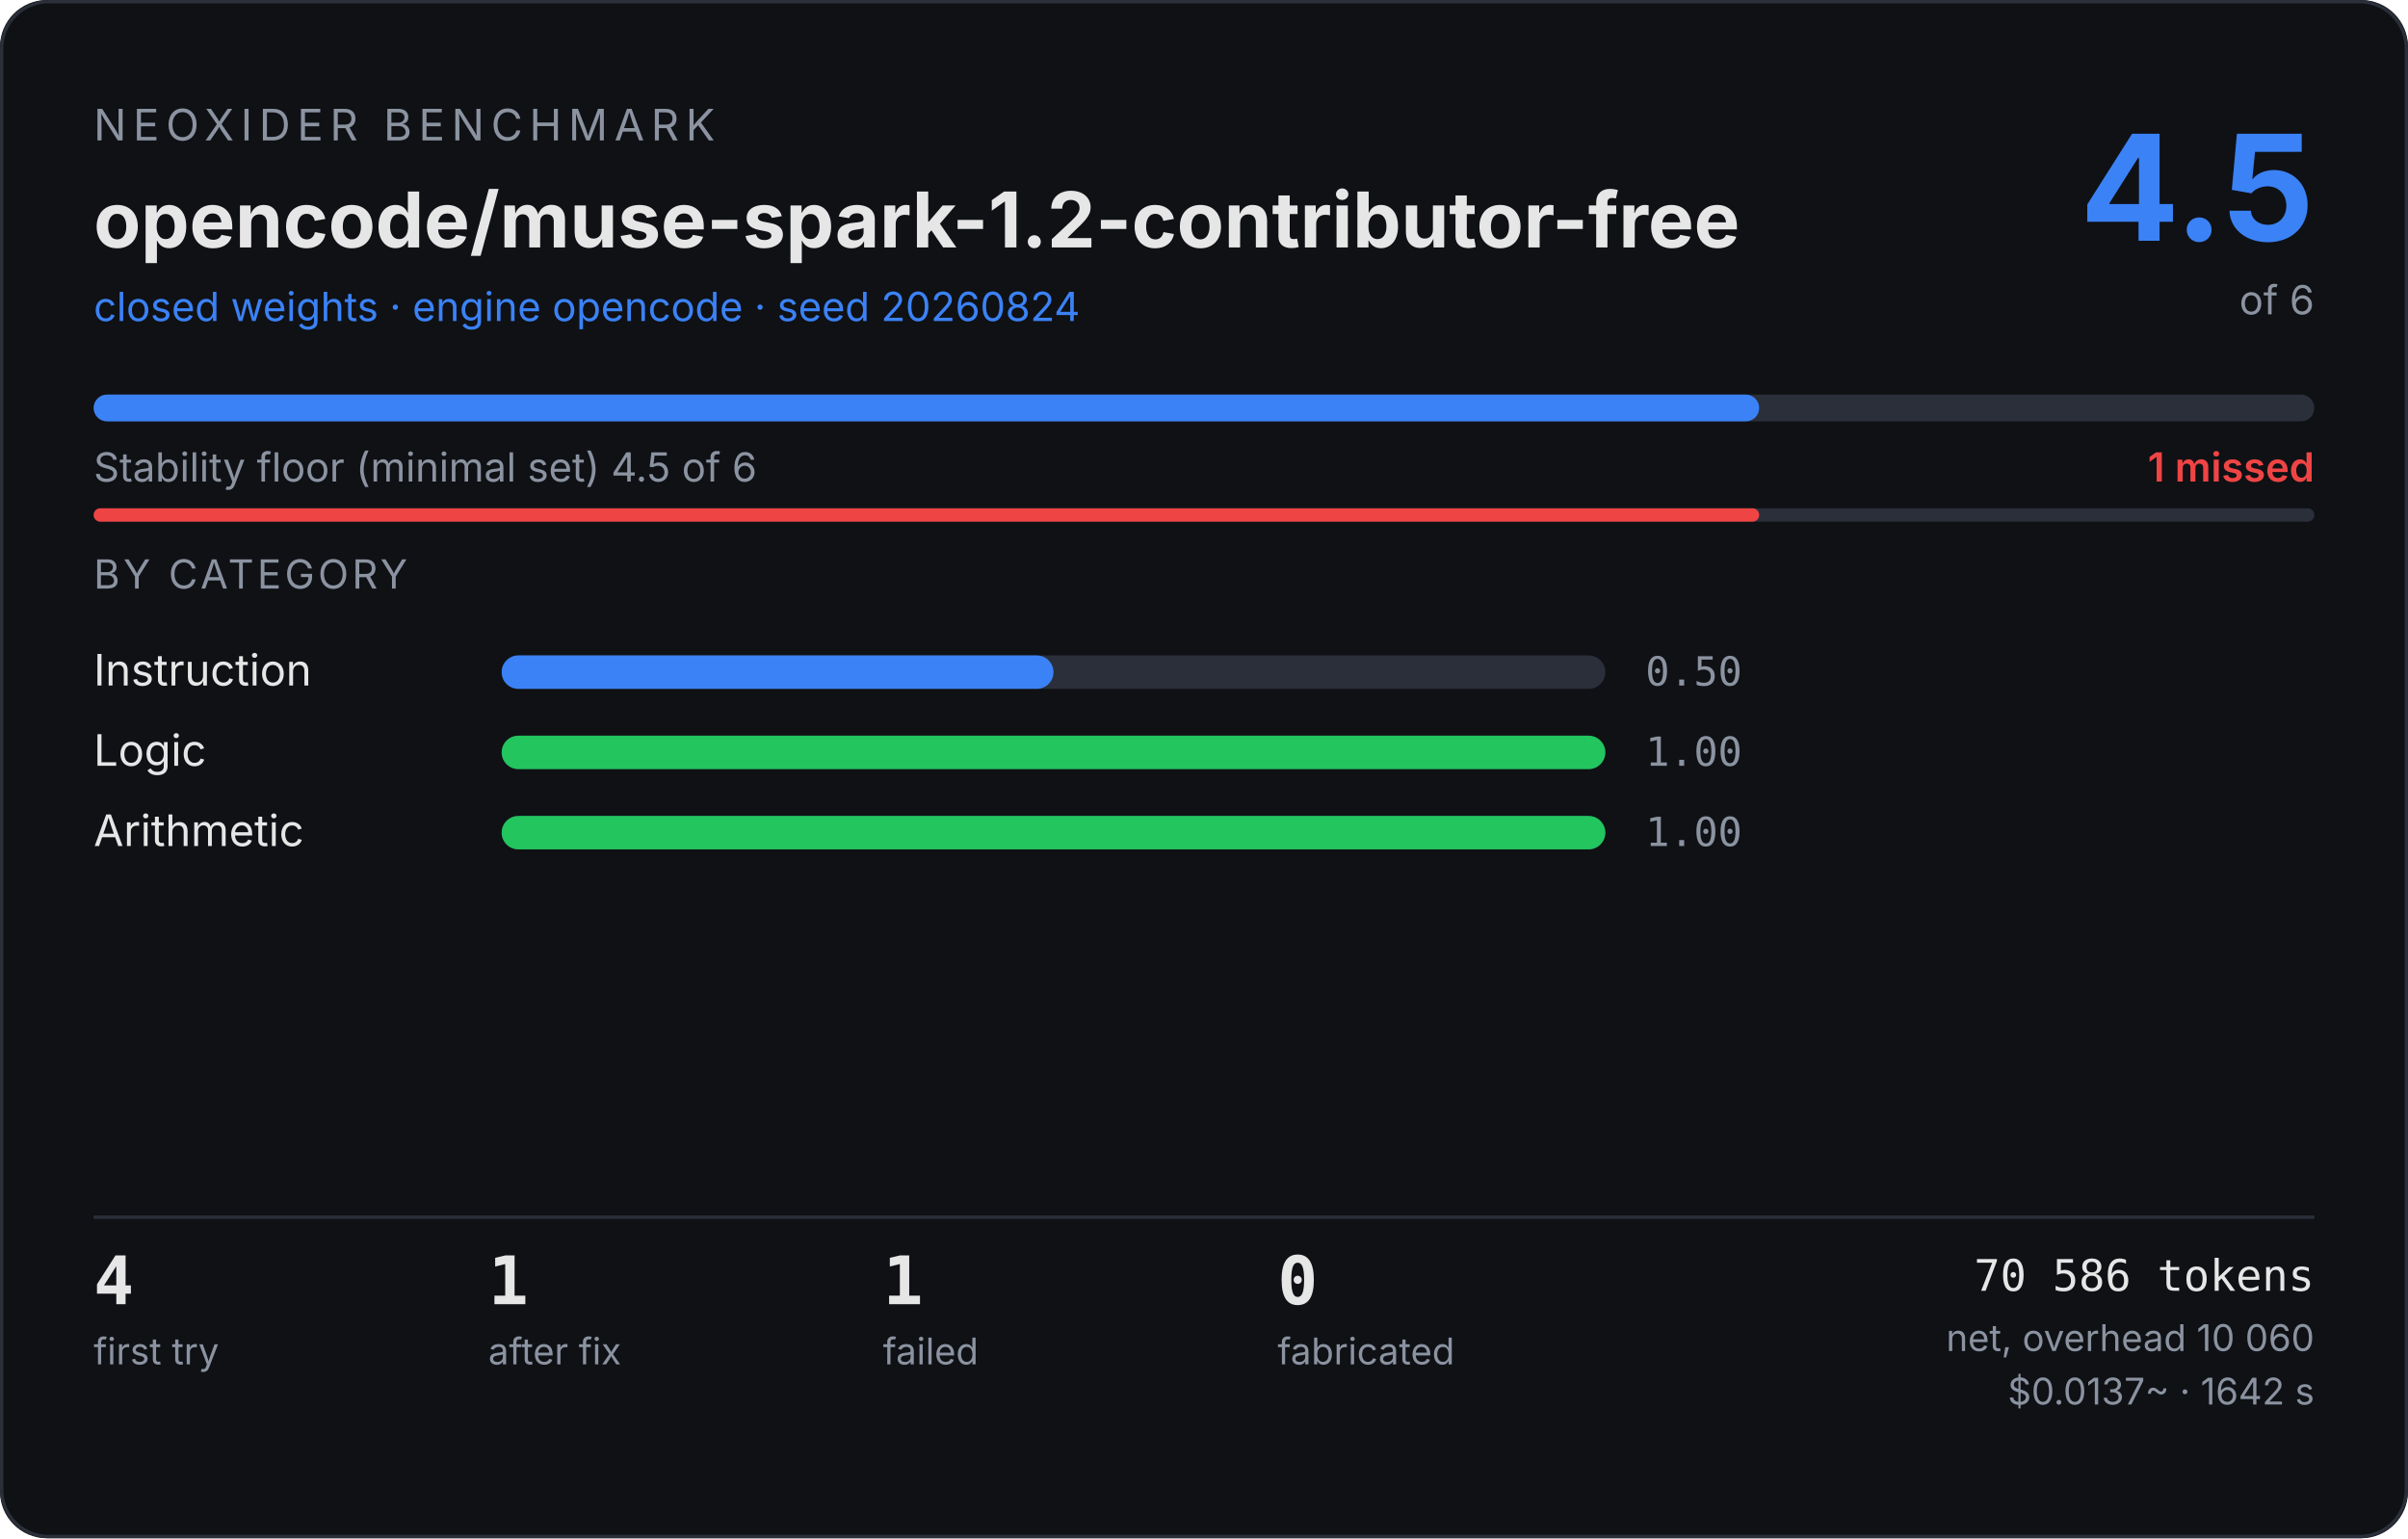
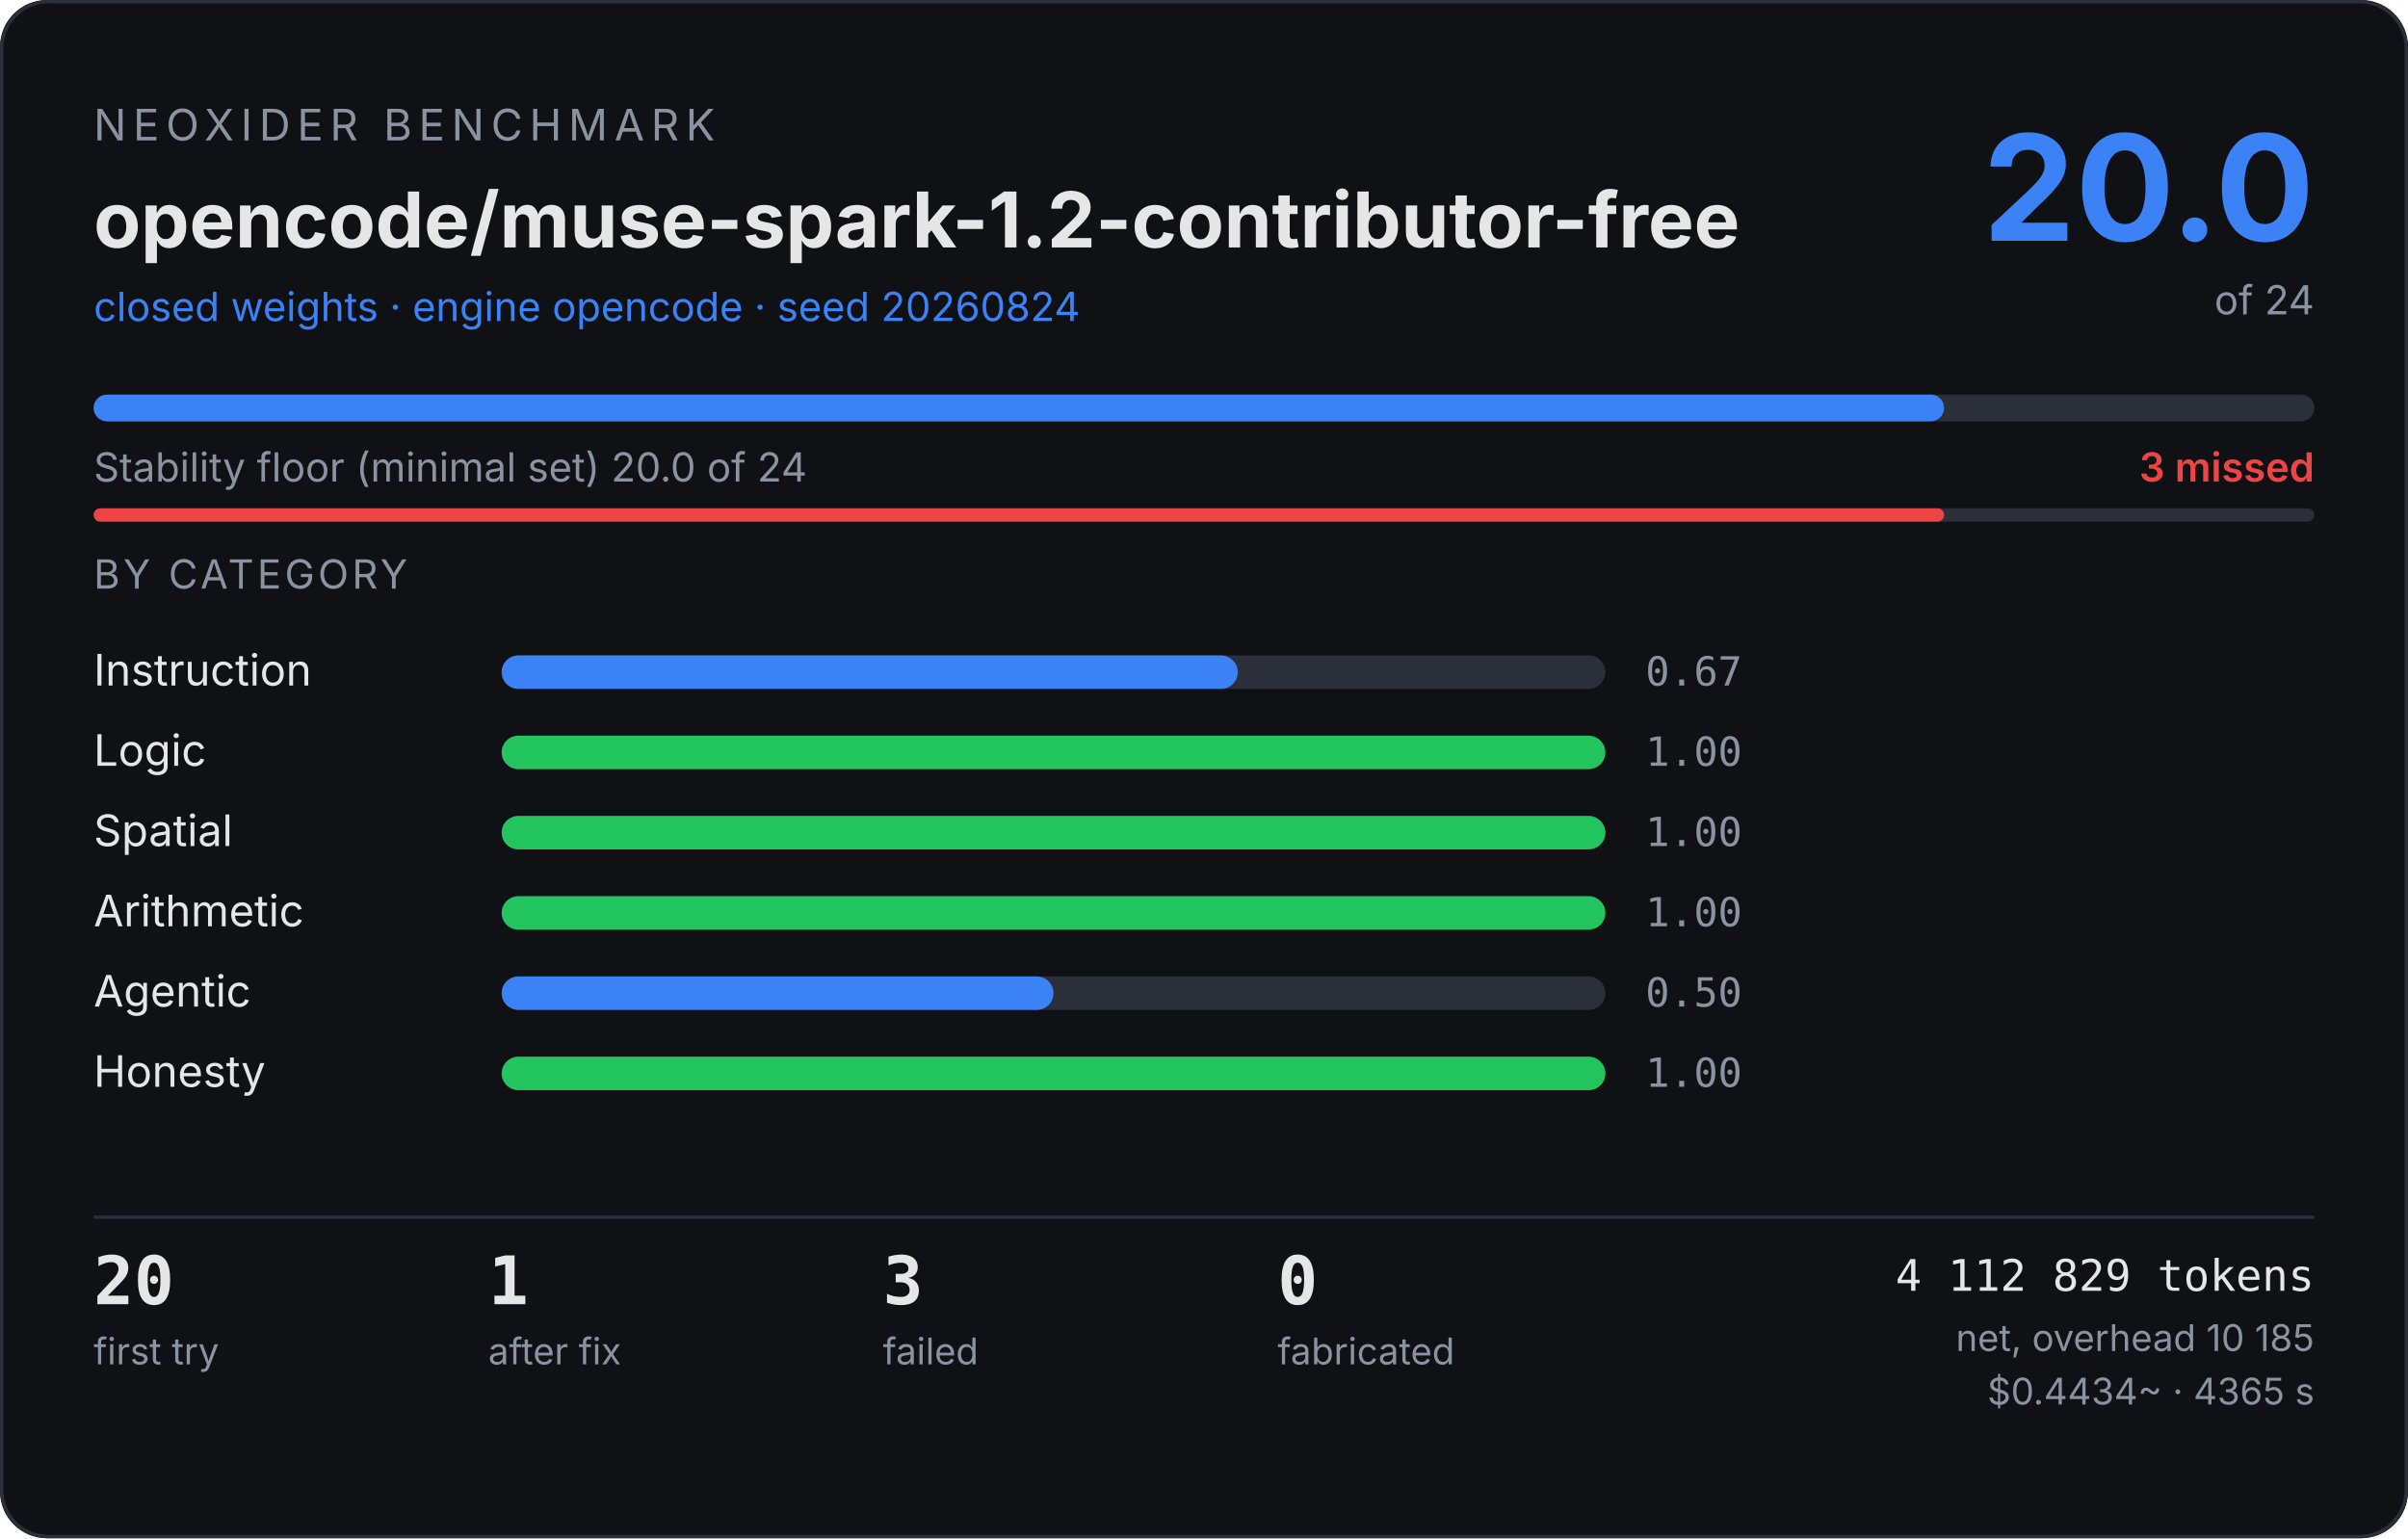
<svg xmlns="http://www.w3.org/2000/svg" width="720" height="460" viewBox="0 0 720 460" font-family="system-ui,-apple-system,Segoe UI,sans-serif">
  <rect width="720" height="460" rx="14" fill="#0f1115" />
  <rect x="0.5" y="0.5" width="719" height="459" rx="14" fill="none" stroke="#2a2f3a" />
  <text x="28" y="42" fill="#8b93a1" font-size="13" letter-spacing="2">NEOXIDER BENCHMARK</text>
  <text x="28" y="74" fill="#e6e6e6" font-size="23" font-weight="700">opencode/muse-spark-1.2-contributor-free</text>
  <text x="28" y="96" fill="#3b82f6" font-size="12">closed weights · engine opencode · seed 20260824</text>
-   <text x="692" y="72" text-anchor="end" fill="#3b82f6" font-size="44" font-weight="700">4.5</text>
-   <text x="692" y="94" text-anchor="end" fill="#8b93a1" font-size="12">of 6</text>
+   <text x="692" y="72" text-anchor="end" fill="#3b82f6" font-size="44" font-weight="700">20.0</text>
+   <text x="692" y="94" text-anchor="end" fill="#8b93a1" font-size="12">of 24</text>
  <rect x="28" y="118" width="664" height="8" rx="4" fill="#2a2f3a" />
-   <rect x="28" y="118" width="498.0" height="8" rx="4" fill="#3b82f6" />
-   <text x="28" y="144" fill="#8b93a1" font-size="12">Stability floor (minimal set) 4.5 of 6</text>
-   <text x="692" y="144" text-anchor="end" fill="#ef4444" font-size="12" font-weight="600">1 missed</text>
+   <rect x="28" y="118" width="553.3" height="8" rx="4" fill="#3b82f6" />
+   <text x="28" y="144" fill="#8b93a1" font-size="12">Stability floor (minimal set) 20.0 of 24</text>
+   <text x="692" y="144" text-anchor="end" fill="#ef4444" font-size="12" font-weight="600">3 missed</text>
  <rect x="28" y="152" width="664" height="4" rx="2" fill="#2a2f3a" />
-   <rect x="28" y="152" width="498.0" height="4" rx="2" fill="#ef4444" />
+   <rect x="28" y="152" width="553.3" height="4" rx="2" fill="#ef4444" />
  <text x="28" y="176" fill="#8b93a1" font-size="12" letter-spacing="1">BY CATEGORY</text>
  <text x="28" y="205" fill="#e6e6e6" font-size="13">Instruction</text>
  <rect x="150" y="196" width="330" height="10" rx="5" fill="#2a2f3a" />
-   <rect x="150" y="196" width="165.0" height="10" rx="5" fill="#3b82f6" />
-   <text x="492" y="205" fill="#8b93a1" font-size="12" font-family="ui-monospace,Consolas,monospace">0.50</text>
+   <rect x="150" y="196" width="220.1" height="10" rx="5" fill="#3b82f6" />
+   <text x="492" y="205" fill="#8b93a1" font-size="12" font-family="ui-monospace,Consolas,monospace">0.67</text>
  <text x="28" y="229" fill="#e6e6e6" font-size="13">Logic</text>
  <rect x="150" y="220" width="330" height="10" rx="5" fill="#2a2f3a" />
  <rect x="150" y="220" width="330.0" height="10" rx="5" fill="#22c55e" />
  <text x="492" y="229" fill="#8b93a1" font-size="12" font-family="ui-monospace,Consolas,monospace">1.00</text>
-   <text x="28" y="253" fill="#e6e6e6" font-size="13">Arithmetic</text>
+   <text x="28" y="253" fill="#e6e6e6" font-size="13">Spatial</text>
  <rect x="150" y="244" width="330" height="10" rx="5" fill="#2a2f3a" />
  <rect x="150" y="244" width="330.0" height="10" rx="5" fill="#22c55e" />
  <text x="492" y="253" fill="#8b93a1" font-size="12" font-family="ui-monospace,Consolas,monospace">1.00</text>
+   <text x="28" y="277" fill="#e6e6e6" font-size="13">Arithmetic</text>
+   <rect x="150" y="268" width="330" height="10" rx="5" fill="#2a2f3a" />
+   <rect x="150" y="268" width="330.0" height="10" rx="5" fill="#22c55e" />
+   <text x="492" y="277" fill="#8b93a1" font-size="12" font-family="ui-monospace,Consolas,monospace">1.00</text>
+   <text x="28" y="301" fill="#e6e6e6" font-size="13">Agentic</text>
+   <rect x="150" y="292" width="330" height="10" rx="5" fill="#2a2f3a" />
+   <rect x="150" y="292" width="165.0" height="10" rx="5" fill="#3b82f6" />
+   <text x="492" y="301" fill="#8b93a1" font-size="12" font-family="ui-monospace,Consolas,monospace">0.50</text>
+   <text x="28" y="325" fill="#e6e6e6" font-size="13">Honesty</text>
+   <rect x="150" y="316" width="330" height="10" rx="5" fill="#2a2f3a" />
+   <rect x="150" y="316" width="330.0" height="10" rx="5" fill="#22c55e" />
+   <text x="492" y="325" fill="#8b93a1" font-size="12" font-family="ui-monospace,Consolas,monospace">1.00</text>
  <line x1="28" y1="364" x2="692" y2="364" stroke="#2a2f3a" />
-   <text x="28" y="390" fill="#e6e6e6" font-size="20" font-weight="700" font-family="ui-monospace,Consolas,monospace">4</text>
+   <text x="28" y="390" fill="#e6e6e6" font-size="20" font-weight="700" font-family="ui-monospace,Consolas,monospace">20</text>
  <text x="28" y="408" fill="#8b93a1" font-size="11">first try</text>
  <text x="146" y="390" fill="#e6e6e6" font-size="20" font-weight="700" font-family="ui-monospace,Consolas,monospace">1</text>
  <text x="146" y="408" fill="#8b93a1" font-size="11">after fix</text>
-   <text x="264" y="390" fill="#e6e6e6" font-size="20" font-weight="700" font-family="ui-monospace,Consolas,monospace">1</text>
+   <text x="264" y="390" fill="#e6e6e6" font-size="20" font-weight="700" font-family="ui-monospace,Consolas,monospace">3</text>
  <text x="264" y="408" fill="#8b93a1" font-size="11">failed</text>
  <text x="382" y="390" fill="#e6e6e6" font-size="20" font-weight="700" font-family="ui-monospace,Consolas,monospace">0</text>
  <text x="382" y="408" fill="#8b93a1" font-size="11">fabricated</text>
-   <text x="692" y="386" text-anchor="end" fill="#e6e6e6" font-size="13" font-family="ui-monospace,Consolas,monospace">70 586 tokens</text>
-   <text x="692" y="404" text-anchor="end" fill="#8b93a1" font-size="11">net, overhead 10 060</text>
-   <text x="692" y="420" text-anchor="end" fill="#8b93a1" font-size="11">$0.0137~ · 1642 s</text>
+   <text x="692" y="386" text-anchor="end" fill="#e6e6e6" font-size="13" font-family="ui-monospace,Consolas,monospace">4 112 829 tokens</text>
+   <text x="692" y="404" text-anchor="end" fill="#8b93a1" font-size="11">net, overhead 10 185</text>
+   <text x="692" y="420" text-anchor="end" fill="#8b93a1" font-size="11">$0.4434~ · 4365 s</text>
</svg>
